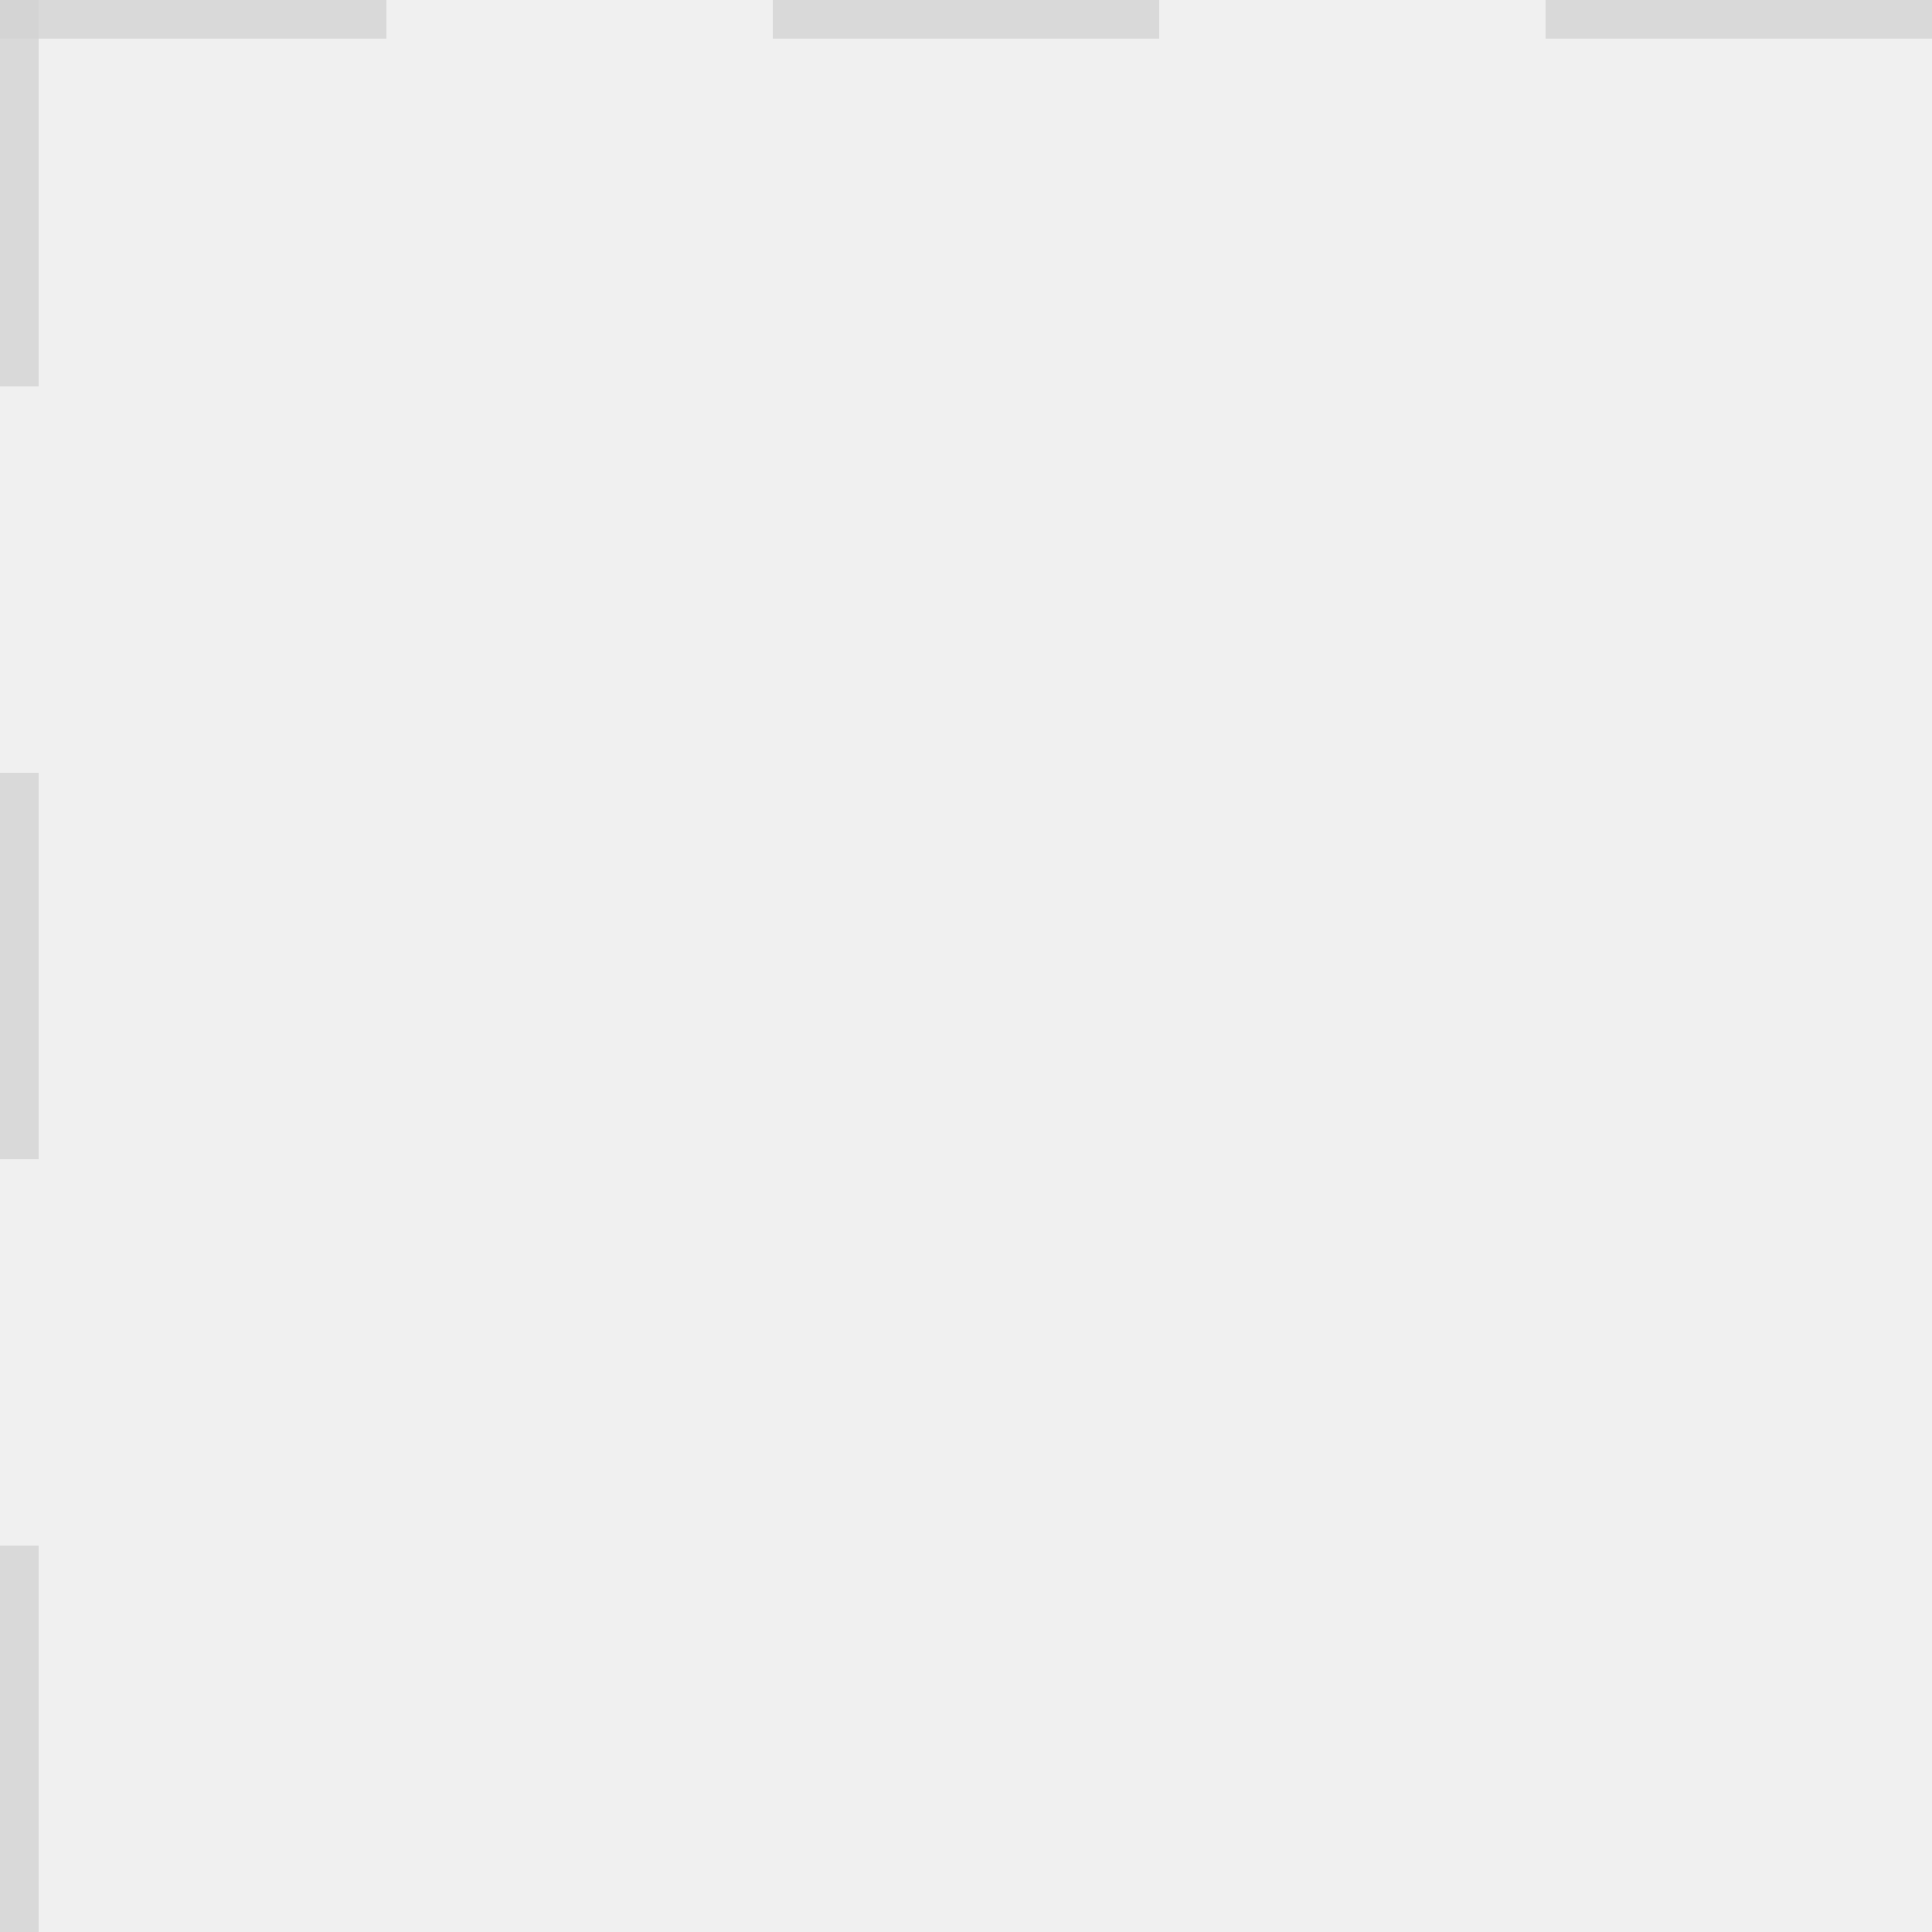
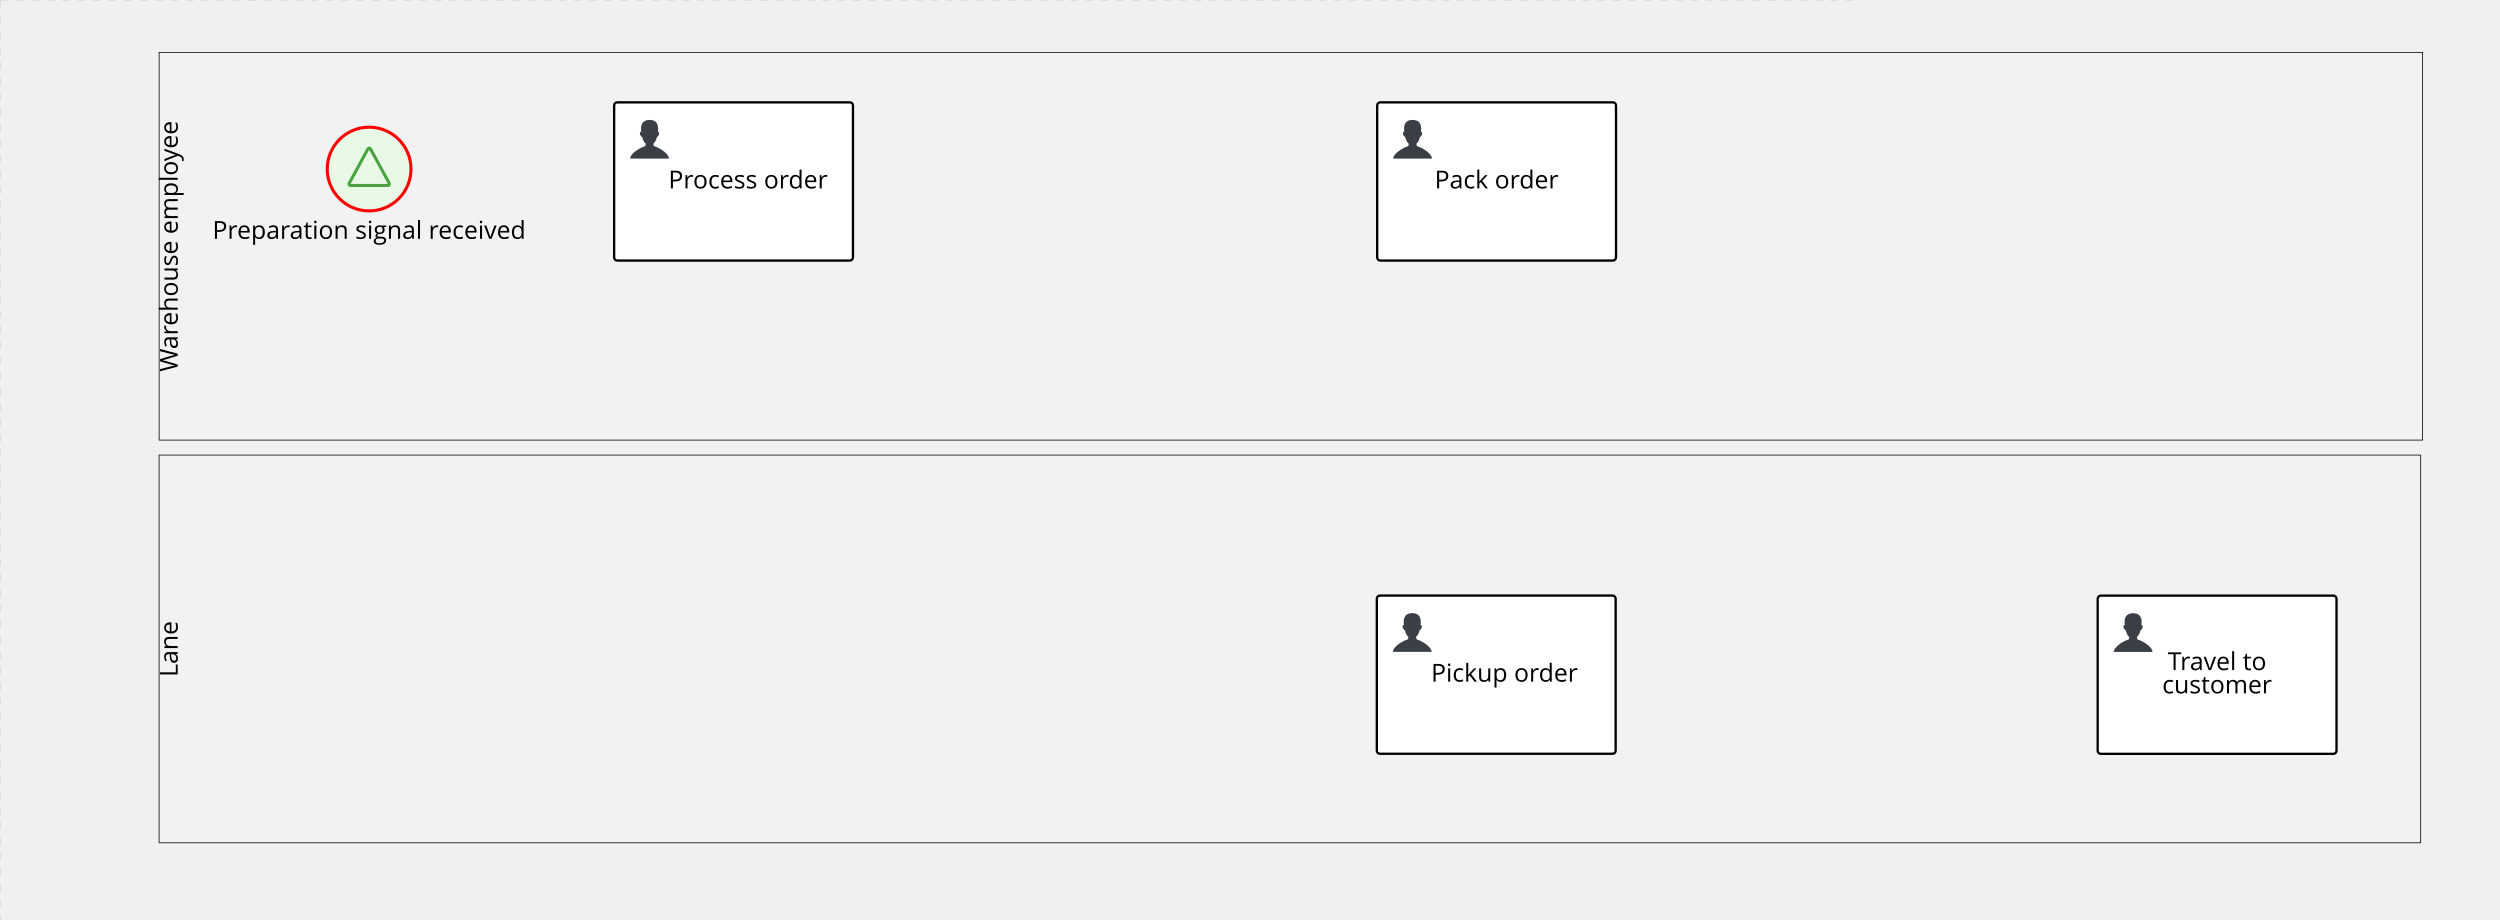
- <svg xmlns="http://www.w3.org/2000/svg" version="1.1" width="25" height="25" viewBox="0 0 25 25">
+ <svg xmlns="http://www.w3.org/2000/svg" version="1.1" width="1612" height="593" viewBox="0 0 1612 593">
  <defs />
  <g transform="matrix(1,0,0,1,0,0)">
    <g>
      <g>
        <g>
          <path fill="none" stroke="#d3d3d3" paint-order="fill stroke markers" d=" M 0 0 L 1200 0" stroke-miterlimit="10" stroke-opacity="0.8" stroke-dasharray="5" />
        </g>
        <g>
          <path fill="none" stroke="#d3d3d3" paint-order="fill stroke markers" d=" M 0 0 L 0 800" stroke-miterlimit="10" stroke-opacity="0.8" stroke-dasharray="5" />
        </g>
      </g>
+       <g id="_0ADFF963-7A56-4037-ADB5-75A4C6CAD026" bpmn2nodeid="_0ADFF963-7A56-4037-ADB5-75A4C6CAD026" transform="matrix(1,0,0,1,102.61,33.77)">
+         <g>
+           <path fill="none" stroke="none" />
+         </g>
+         <g transform="matrix(1,0,0,1,0,0)">
+           <path fill="#f2f2f2" stroke="none" id="_0ADFF963-7A56-4037-ADB5-75A4C6CAD026?shapeType=BACKGROUND" paint-order="stroke fill markers" d=" M 0 0 L 1459.49 0 L 1459.49 250 L 0 250 L 0 0 Z Z" />
+         </g>
+         <g transform="matrix(1,0,0,1,0,0)">
+           <path fill="none" stroke="rgb(0,0,0)" id="_0ADFF963-7A56-4037-ADB5-75A4C6CAD026?shapeType=BORDER&amp;renderType=STROKE" paint-order="fill stroke markers" d=" M 0 0 L 1459.49 0 L 1459.49 250 L 0 250 L 0 0 Z Z" stroke-miterlimit="10" stroke-width="0.5" stroke-dasharray="" />
+         </g>
+         <g transform="matrix(-1.8369701987210297e-16,-1,1,-1.8369701987210297e-16,0,205.8594)">
+           <text fill="#000000" stroke="none" font-family="Open Sans" font-size="12pt" font-style="normal" font-weight="normal" text-decoration="normal" x="80.859" y="12" text-anchor="middle" dominant-baseline="alphabetic">Warehouse employee</text>
+         </g>
+         <g id="_AAD5559D-F4CA-481C-8828-DA1B2B07CD04" bpmn2nodeid="_AAD5559D-F4CA-481C-8828-DA1B2B07CD04" transform="matrix(1,0,0,1,107.39,47.23)">
+           <g>
+             <path fill="none" stroke="none" />
+           </g>
+           <g transform="matrix(0.125,0,0,0.125,0,0)">
+             <g transform="matrix(1,0,0,1,0,0)">
+               <path fill="#e8fae6" stroke="none" id="_AAD5559D-F4CA-481C-8828-DA1B2B07CD04?shapeType=BACKGROUND" paint-order="stroke fill markers" d=" M 0 0 M 444 224 C 444 263.9 434.2 300.8 414.4 334.5 C 394.7 368.2 368 394.9 334.4 414.5 C 300.8 434.1 263.9 444 224 444 C 184.1 444 147.2 434.2 113.5 414.4 C 79.8 394.7 53.1 368 33.5 334.4 C 13.9 300.8 4 263.9 4 224 C 4 184.1 13.8 147.2 33.6 113.5 C 53.4 79.8 80.1 53.1 113.6 33.5 C 147.1 13.9 184.1 4 224 4 C 263.9 4 300.8 13.8 334.5 33.6 C 368.2 53.4 394.9 80.1 414.5 113.6 C 434.1 147.1 444 184.1 444 224 Z" />
+             </g>
+             <g>
+               <g transform="matrix(1,0,0,1,0,0)">
+                 <g transform="matrix(1,0,0,1,0,0)">
+                   <path fill="rgb(255,0,0)" stroke="none" id="_AAD5559D-F4CA-481C-8828-DA1B2B07CD04?shapeType=BORDER&amp;renderType=FILL" paint-order="stroke fill markers" d=" M 0 0 M 224 0 C 100.3 0 0 100.3 0 224 C 0 347.7 100.3 448 224 448 C 347.7 448 448 347.7 448 224 C 448 100.3 347.7 0 224 0 Z M 0 0 M 224 432 C 109.1 432 16 338.9 16 224 C 16 109.1 109.1 16 224 16 C 338.9 16 432 109.1 432 224 C 432 338.9 338.9 432 224 432 Z" />
+                 </g>
+               </g>
+             </g>
+             <g>
+               <g transform="matrix(1,0,0,1,0,0)">
+                 <g transform="matrix(1,0,0,1,0,0)">
+                   <path fill="#4aa241" stroke="none" id="_AAD5559D-F4CA-481C-8828-DA1B2B07CD04_signal-catching" paint-order="stroke fill markers" d=" M 0 0 M 224.6 124.8 L 320.5 300.7 L 128.8 300.7 L 224.6 124.8 M 224.6 108.7 C 221.7 108.7 219 109.5 216.5 110.9 C 214 112.3 212.1 114.5 210.6 117 L 114.7 293 C 111.8 298.2 111.9 303.5 114.9 308.8 C 116.3 311.2 118.2 313.2 120.7 314.6 C 123.1 316 125.8 316.7 128.7 316.7 L 320.5 316.7 C 323.4 316.7 325.9 316 328.4 314.6 C 330.9 313.2 332.8 311.3 334.2 308.8 C 337.3 303.6 337.3 298.3 334.4 293 L 238.5 117 C 237.1 114.4 235.2 112.4 232.7 110.9 C 230.2 109.4 227.5 108.7 224.6 108.7 L 224.6 108.7 Z" />
+                 </g>
+               </g>
+             </g>
+           </g>
+           <g transform="matrix(1,0,0,1,-72.98047,61)">
+             <text fill="#000000" stroke="none" font-family="Open Sans" font-size="12pt" font-style="normal" font-weight="normal" text-decoration="normal" x="100.98" y="12" text-anchor="middle" dominant-baseline="alphabetic">Preparation signal received</text>
+           </g>
+         </g>
+         <g id="_5A92FBF8-4BF0-4318-BA90-AEE6DCAB583A" bpmn2nodeid="_5A92FBF8-4BF0-4318-BA90-AEE6DCAB583A" transform="matrix(1,0,0,1,293.39,32.23)">
+           <g>
+             <path fill="none" stroke="none" />
+           </g>
+           <g transform="matrix(1,0,0,1,0,0)">
+             <path fill="#ffffff" stroke="none" id="_5A92FBF8-4BF0-4318-BA90-AEE6DCAB583A?shapeType=BACKGROUND" paint-order="stroke fill markers" d=" M 2 0 L 152 0 L 152 0 A 2 2 0 0 1 154 2 L 154 100 L 154 100 A 2 2 0 0 1 152 102 L 2 102 L 2 102 A 2 2 0 0 1 0 100 L 0 2 L 0 2 A 2 2 0 0 1 2 0 Z" />
+           </g>
+           <g transform="matrix(1,0,0,1,0,0)">
+             <path fill="none" stroke="rgb(0,0,0)" id="_5A92FBF8-4BF0-4318-BA90-AEE6DCAB583A?shapeType=BORDER&amp;renderType=STROKE" paint-order="fill stroke markers" d=" M 2 0 L 152 0 L 152 0 A 2 2 0 0 1 154 2 L 154 100 L 154 100 A 2 2 0 0 1 152 102 L 2 102 L 2 102 A 2 2 0 0 1 0 100 L 0 2 L 0 2 A 2 2 0 0 1 2 0 Z" stroke-miterlimit="10" stroke-width="1.5" stroke-dasharray="" />
+           </g>
+           <g>
+             <g transform="matrix(0.06,0,0,0.06,9.4,9.4)">
+               <g transform="matrix(1,0,0,1,0,0)">
+                 <path fill="#393f44" stroke="none" id="_5A92FBF8-4BF0-4318-BA90-AEE6DCAB583A_task__RvU5__iZSm" paint-order="stroke fill markers" d=" M 0 0 M 16 445.21 C 16 440.869 18.784 431.129 22.001 424.217 C 35.768 394.64 77.283 359.28 129 333.084 C 144.516 325.224 157.347 319.964 167.807 317.174 C 171.932 316.074 175.729 314.414 176.525 313.363 C 178.894 310.234 180.914 302.908 181.727 294.5 L 182.5 286.5 L 178.507 283.455 C 166.303 274.146 154.284 251.678 148.04 226.5 C 145.611 216.707 145.056 215.462 142.984 215.158 C 141.703 214.97 138.083 212.243 134.939 209.099 C 123.233 197.393 116.891 177.376 121.44 166.49 C 123.002 162.751 128.155 159.01 131.75 159.004 C 134.448 159 134.471 158.603 132.914 138.788 C 130.927 113.496 134.279 92.265 143.132 74.076 C 152.232 55.38 167.569 42.882 189.049 36.66 C 210.203 30.532 237.797 30.532 258.951 36.66 C 300.042 48.563 318.958 83.806 314.955 141 C 314.32 150.075 313.624 157.788 313.409 158.14 C 313.194 158.493 314.575 159.073 316.479 159.43 C 328.929 161.766 330.986 177.018 321.496 196.621 C 316.903 206.109 309.357 214.508 304.817 215.185 C 303.023 215.453 302.293 217.146 299.943 226.5 C 296.659 239.567 294.474 245.305 287.948 257.995 C 282.491 268.606 273.035 281.109 268.108 284.229 L 264.871 286.278 L 265.518 292.889 C 266.345 301.33 268.639 309.871 270.877 312.837 C 272.067 314.415 275.002 315.79 280.063 317.139 C 291.069 320.075 303.617 325.274 321 334.102 C 369.815 358.891 410.848 393.758 425.032 422.5 C 429.07 430.682 432 440.232 432 445.21 L 432 448 L 224 448 L 16 448 L 16 445.21 Z" />
+               </g>
+             </g>
+           </g>
+           <g transform="matrix(1,0,0,1,4.04,13.68)">
+             <g transform="matrix(0.04,0,0,0.04,63.36,69.12)">
+               <g transform="matrix(1,0,0,1,0,0)">
+                 <path fill="none" stroke="none" />
+               </g>
+               <g transform="matrix(1,0,0,1,0,0)">
+                 <path fill="none" stroke="none" />
+               </g>
+             </g>
+           </g>
+           <g transform="matrix(1,0,0,1,35,43.5)">
+             <text fill="#000000" stroke="none" font-family="Open Sans" font-size="12pt" font-style="normal" font-weight="normal" text-decoration="normal" x="51.355" y="12" text-anchor="middle" dominant-baseline="alphabetic">Process order</text>
+           </g>
+         </g>
+         <g id="_58F58FFF-18BA-44C9-A429-667631F5AC77" bpmn2nodeid="_58F58FFF-18BA-44C9-A429-667631F5AC77" transform="matrix(1,0,0,1,785.39,32.23)">
+           <g>
+             <path fill="none" stroke="none" />
+           </g>
+           <g transform="matrix(1,0,0,1,0,0)">
+             <path fill="#ffffff" stroke="none" id="_58F58FFF-18BA-44C9-A429-667631F5AC77?shapeType=BACKGROUND" paint-order="stroke fill markers" d=" M 2 0 L 152 0 L 152 0 A 2 2 0 0 1 154 2 L 154 100 L 154 100 A 2 2 0 0 1 152 102 L 2 102 L 2 102 A 2 2 0 0 1 0 100 L 0 2 L 0 2 A 2 2 0 0 1 2 0 Z" />
+           </g>
+           <g transform="matrix(1,0,0,1,0,0)">
+             <path fill="none" stroke="rgb(0,0,0)" id="_58F58FFF-18BA-44C9-A429-667631F5AC77?shapeType=BORDER&amp;renderType=STROKE" paint-order="fill stroke markers" d=" M 2 0 L 152 0 L 152 0 A 2 2 0 0 1 154 2 L 154 100 L 154 100 A 2 2 0 0 1 152 102 L 2 102 L 2 102 A 2 2 0 0 1 0 100 L 0 2 L 0 2 A 2 2 0 0 1 2 0 Z" stroke-miterlimit="10" stroke-width="1.5" stroke-dasharray="" />
+           </g>
+           <g>
+             <g transform="matrix(0.06,0,0,0.06,9.4,9.4)">
+               <g transform="matrix(1,0,0,1,0,0)">
+                 <path fill="#393f44" stroke="none" id="_58F58FFF-18BA-44C9-A429-667631F5AC77_task__RvU5__iZSm" paint-order="stroke fill markers" d=" M 0 0 M 16 445.21 C 16 440.869 18.784 431.129 22.001 424.217 C 35.768 394.64 77.283 359.28 129 333.084 C 144.516 325.224 157.347 319.964 167.807 317.174 C 171.932 316.074 175.729 314.414 176.525 313.363 C 178.894 310.234 180.914 302.908 181.727 294.5 L 182.5 286.5 L 178.507 283.455 C 166.303 274.146 154.284 251.678 148.04 226.5 C 145.611 216.707 145.056 215.462 142.984 215.158 C 141.703 214.97 138.083 212.243 134.939 209.099 C 123.233 197.393 116.891 177.376 121.44 166.49 C 123.002 162.751 128.155 159.01 131.75 159.004 C 134.448 159 134.471 158.603 132.914 138.788 C 130.927 113.496 134.279 92.265 143.132 74.076 C 152.232 55.38 167.569 42.882 189.049 36.66 C 210.203 30.532 237.797 30.532 258.951 36.66 C 300.042 48.563 318.958 83.806 314.955 141 C 314.32 150.075 313.624 157.788 313.409 158.14 C 313.194 158.493 314.575 159.073 316.479 159.43 C 328.929 161.766 330.986 177.018 321.496 196.621 C 316.903 206.109 309.357 214.508 304.817 215.185 C 303.023 215.453 302.293 217.146 299.943 226.5 C 296.659 239.567 294.474 245.305 287.948 257.995 C 282.491 268.606 273.035 281.109 268.108 284.229 L 264.871 286.278 L 265.518 292.889 C 266.345 301.33 268.639 309.871 270.877 312.837 C 272.067 314.415 275.002 315.79 280.063 317.139 C 291.069 320.075 303.617 325.274 321 334.102 C 369.815 358.891 410.848 393.758 425.032 422.5 C 429.07 430.682 432 440.232 432 445.21 L 432 448 L 224 448 L 16 448 L 16 445.21 Z" />
+               </g>
+             </g>
+           </g>
+           <g transform="matrix(1,0,0,1,4.04,13.68)">
+             <g transform="matrix(0.04,0,0,0.04,63.36,69.12)">
+               <g transform="matrix(1,0,0,1,0,0)">
+                 <path fill="none" stroke="none" />
+               </g>
+               <g transform="matrix(1,0,0,1,0,0)">
+                 <path fill="none" stroke="none" />
+               </g>
+             </g>
+           </g>
+           <g transform="matrix(1,0,0,1,37.05469,43.5)">
+             <text fill="#000000" stroke="none" font-family="Open Sans" font-size="12pt" font-style="normal" font-weight="normal" text-decoration="normal" x="39.945" y="12" text-anchor="middle" dominant-baseline="alphabetic">Pack order</text>
+           </g>
+         </g>
+       </g>
+       <g transform="matrix(1,0,0,1,102.61,33.77)" />
+       <g transform="matrix(1,0,0,1,210,81)" />
+       <g transform="matrix(1,0,0,1,396,66)" />
+       <g id="_06BE5459-328D-44E1-8DD6-A01A7256BC6E" bpmn2nodeid="_06BE5459-328D-44E1-8DD6-A01A7256BC6E" transform="matrix(1,0,0,1,102.58,293.43)">
+         <g>
+           <path fill="none" stroke="none" />
+         </g>
+         <g transform="matrix(1,0,0,1,0,0)">
+           <path fill="#f2f2f2" stroke="none" id="_06BE5459-328D-44E1-8DD6-A01A7256BC6E?shapeType=BACKGROUND" paint-order="stroke fill markers" d=" M 0 0 L 1458.28 0 L 1458.28 250 L 0 250 L 0 0 Z Z" />
+         </g>
+         <g transform="matrix(1,0,0,1,0,0)">
+           <path fill="none" stroke="rgb(0,0,0)" id="_06BE5459-328D-44E1-8DD6-A01A7256BC6E?shapeType=BORDER&amp;renderType=STROKE" paint-order="fill stroke markers" d=" M 0 0 L 1458.28 0 L 1458.28 250 L 0 250 L 0 0 Z Z" stroke-miterlimit="10" stroke-width="0.5" stroke-dasharray="" />
+         </g>
+         <g transform="matrix(-1.8369701987210297e-16,-1,1,-1.8369701987210297e-16,0,143)">
+           <text fill="#000000" stroke="none" font-family="Open Sans" font-size="12pt" font-style="normal" font-weight="normal" text-decoration="normal" x="18" y="12" text-anchor="middle" dominant-baseline="alphabetic">Lane</text>
+         </g>
+         <g id="_1BB0C24F-966C-4FFE-A621-D8C2C41C6CE3" bpmn2nodeid="_1BB0C24F-966C-4FFE-A621-D8C2C41C6CE3" transform="matrix(1,0,0,1,785.19,90.6)">
+           <g>
+             <path fill="none" stroke="none" />
+           </g>
+           <g transform="matrix(1,0,0,1,0,0)">
+             <path fill="#ffffff" stroke="none" id="_1BB0C24F-966C-4FFE-A621-D8C2C41C6CE3?shapeType=BACKGROUND" paint-order="stroke fill markers" d=" M 2 0 L 152 0 L 152 0 A 2 2 0 0 1 154 2 L 154 100 L 154 100 A 2 2 0 0 1 152 102 L 2 102 L 2 102 A 2 2 0 0 1 0 100 L 0 2 L 0 2 A 2 2 0 0 1 2 0 Z" />
+           </g>
+           <g transform="matrix(1,0,0,1,0,0)">
+             <path fill="none" stroke="rgb(0,0,0)" id="_1BB0C24F-966C-4FFE-A621-D8C2C41C6CE3?shapeType=BORDER&amp;renderType=STROKE" paint-order="fill stroke markers" d=" M 2 0 L 152 0 L 152 0 A 2 2 0 0 1 154 2 L 154 100 L 154 100 A 2 2 0 0 1 152 102 L 2 102 L 2 102 A 2 2 0 0 1 0 100 L 0 2 L 0 2 A 2 2 0 0 1 2 0 Z" stroke-miterlimit="10" stroke-width="1.5" stroke-dasharray="" />
+           </g>
+           <g>
+             <g transform="matrix(0.06,0,0,0.06,9.4,9.4)">
+               <g transform="matrix(1,0,0,1,0,0)">
+                 <path fill="#393f44" stroke="none" id="_1BB0C24F-966C-4FFE-A621-D8C2C41C6CE3_task__RvU5__iZSm" paint-order="stroke fill markers" d=" M 0 0 M 16 445.21 C 16 440.869 18.784 431.129 22.001 424.217 C 35.768 394.64 77.283 359.28 129 333.084 C 144.516 325.224 157.347 319.964 167.807 317.174 C 171.932 316.074 175.729 314.414 176.525 313.363 C 178.894 310.234 180.914 302.908 181.727 294.5 L 182.5 286.5 L 178.507 283.455 C 166.303 274.146 154.284 251.678 148.04 226.5 C 145.611 216.707 145.056 215.462 142.984 215.158 C 141.703 214.97 138.083 212.243 134.939 209.099 C 123.233 197.393 116.891 177.376 121.44 166.49 C 123.002 162.751 128.155 159.01 131.75 159.004 C 134.448 159 134.471 158.603 132.914 138.788 C 130.927 113.496 134.279 92.265 143.132 74.076 C 152.232 55.38 167.569 42.882 189.049 36.66 C 210.203 30.532 237.797 30.532 258.951 36.66 C 300.042 48.563 318.958 83.806 314.955 141 C 314.32 150.075 313.624 157.788 313.409 158.14 C 313.194 158.493 314.575 159.073 316.479 159.43 C 328.929 161.766 330.986 177.018 321.496 196.621 C 316.903 206.109 309.357 214.508 304.817 215.185 C 303.023 215.453 302.293 217.146 299.943 226.5 C 296.659 239.567 294.474 245.305 287.948 257.995 C 282.491 268.606 273.035 281.109 268.108 284.229 L 264.871 286.278 L 265.518 292.889 C 266.345 301.33 268.639 309.871 270.877 312.837 C 272.067 314.415 275.002 315.79 280.063 317.139 C 291.069 320.075 303.617 325.274 321 334.102 C 369.815 358.891 410.848 393.758 425.032 422.5 C 429.07 430.682 432 440.232 432 445.21 L 432 448 L 224 448 L 16 448 L 16 445.21 Z" />
+               </g>
+             </g>
+           </g>
+           <g transform="matrix(1,0,0,1,4.04,13.68)">
+             <g transform="matrix(0.04,0,0,0.04,63.36,69.12)">
+               <g transform="matrix(1,0,0,1,0,0)">
+                 <path fill="none" stroke="none" />
+               </g>
+               <g transform="matrix(1,0,0,1,0,0)">
+                 <path fill="none" stroke="none" />
+               </g>
+             </g>
+           </g>
+           <g transform="matrix(1,0,0,1,35,43.5)">
+             <text fill="#000000" stroke="none" font-family="Open Sans" font-size="12pt" font-style="normal" font-weight="normal" text-decoration="normal" x="47.332" y="12" text-anchor="middle" dominant-baseline="alphabetic">Pickup order</text>
+           </g>
+         </g>
+         <g id="_4D554801-9244-4EC8-AA8C-CC41887A968C" bpmn2nodeid="_4D554801-9244-4EC8-AA8C-CC41887A968C" transform="matrix(1,0,0,1,1250.005,90.65)">
+           <g>
+             <path fill="none" stroke="none" />
+           </g>
+           <g transform="matrix(1,0,0,1,0,0)">
+             <path fill="#ffffff" stroke="none" id="_4D554801-9244-4EC8-AA8C-CC41887A968C?shapeType=BACKGROUND" paint-order="stroke fill markers" d=" M 2 0 L 152 0 L 152 0 A 2 2 0 0 1 154 2 L 154 100 L 154 100 A 2 2 0 0 1 152 102 L 2 102 L 2 102 A 2 2 0 0 1 0 100 L 0 2 L 0 2 A 2 2 0 0 1 2 0 Z" />
+           </g>
+           <g transform="matrix(1,0,0,1,0,0)">
+             <path fill="none" stroke="rgb(0,0,0)" id="_4D554801-9244-4EC8-AA8C-CC41887A968C?shapeType=BORDER&amp;renderType=STROKE" paint-order="fill stroke markers" d=" M 2 0 L 152 0 L 152 0 A 2 2 0 0 1 154 2 L 154 100 L 154 100 A 2 2 0 0 1 152 102 L 2 102 L 2 102 A 2 2 0 0 1 0 100 L 0 2 L 0 2 A 2 2 0 0 1 2 0 Z" stroke-miterlimit="10" stroke-width="1.5" stroke-dasharray="" />
+           </g>
+           <g>
+             <g transform="matrix(0.06,0,0,0.06,9.4,9.4)">
+               <g transform="matrix(1,0,0,1,0,0)">
+                 <path fill="#393f44" stroke="none" id="_4D554801-9244-4EC8-AA8C-CC41887A968C_task__RvU5__iZSm" paint-order="stroke fill markers" d=" M 0 0 M 16 445.21 C 16 440.869 18.784 431.129 22.001 424.217 C 35.768 394.64 77.283 359.28 129 333.084 C 144.516 325.224 157.347 319.964 167.807 317.174 C 171.932 316.074 175.729 314.414 176.525 313.363 C 178.894 310.234 180.914 302.908 181.727 294.5 L 182.5 286.5 L 178.507 283.455 C 166.303 274.146 154.284 251.678 148.04 226.5 C 145.611 216.707 145.056 215.462 142.984 215.158 C 141.703 214.97 138.083 212.243 134.939 209.099 C 123.233 197.393 116.891 177.376 121.44 166.49 C 123.002 162.751 128.155 159.01 131.75 159.004 C 134.448 159 134.471 158.603 132.914 138.788 C 130.927 113.496 134.279 92.265 143.132 74.076 C 152.232 55.38 167.569 42.882 189.049 36.66 C 210.203 30.532 237.797 30.532 258.951 36.66 C 300.042 48.563 318.958 83.806 314.955 141 C 314.32 150.075 313.624 157.788 313.409 158.14 C 313.194 158.493 314.575 159.073 316.479 159.43 C 328.929 161.766 330.986 177.018 321.496 196.621 C 316.903 206.109 309.357 214.508 304.817 215.185 C 303.023 215.453 302.293 217.146 299.943 226.5 C 296.659 239.567 294.474 245.305 287.948 257.995 C 282.491 268.606 273.035 281.109 268.108 284.229 L 264.871 286.278 L 265.518 292.889 C 266.345 301.33 268.639 309.871 270.877 312.837 C 272.067 314.415 275.002 315.79 280.063 317.139 C 291.069 320.075 303.617 325.274 321 334.102 C 369.815 358.891 410.848 393.758 425.032 422.5 C 429.07 430.682 432 440.232 432 445.21 L 432 448 L 224 448 L 16 448 L 16 445.21 Z" />
+               </g>
+             </g>
+           </g>
+           <g transform="matrix(1,0,0,1,4.04,13.68)">
+             <g transform="matrix(0.04,0,0,0.04,63.36,69.12)">
+               <g transform="matrix(1,0,0,1,0,0)">
+                 <path fill="none" stroke="none" />
+               </g>
+               <g transform="matrix(1,0,0,1,0,0)">
+                 <path fill="none" stroke="none" />
+               </g>
+             </g>
+           </g>
+           <g transform="matrix(1,0,0,1,41.61328,36)">
+             <text fill="#000000" stroke="none" font-family="Open Sans" font-size="12pt" font-style="normal" font-weight="normal" text-decoration="normal" x="35.387" y="12" text-anchor="middle" dominant-baseline="alphabetic">Travel to  </text>
+             <text fill="#000000" stroke="none" font-family="Open Sans" font-size="12pt" font-style="normal" font-weight="normal" text-decoration="normal" x="35.387" y="27" text-anchor="middle" dominant-baseline="alphabetic">customer</text>
+           </g>
+         </g>
+       </g>
+       <g transform="matrix(1,0,0,1,102.58,293.43)" />
+       <g transform="matrix(1,0,0,1,887.77,384.03)" />
+       <g transform="matrix(1,0,0,1,888,66)" />
+       <g transform="matrix(1,0,0,1,1352.585,384.08)" />
    </g>
  </g>
</svg>
